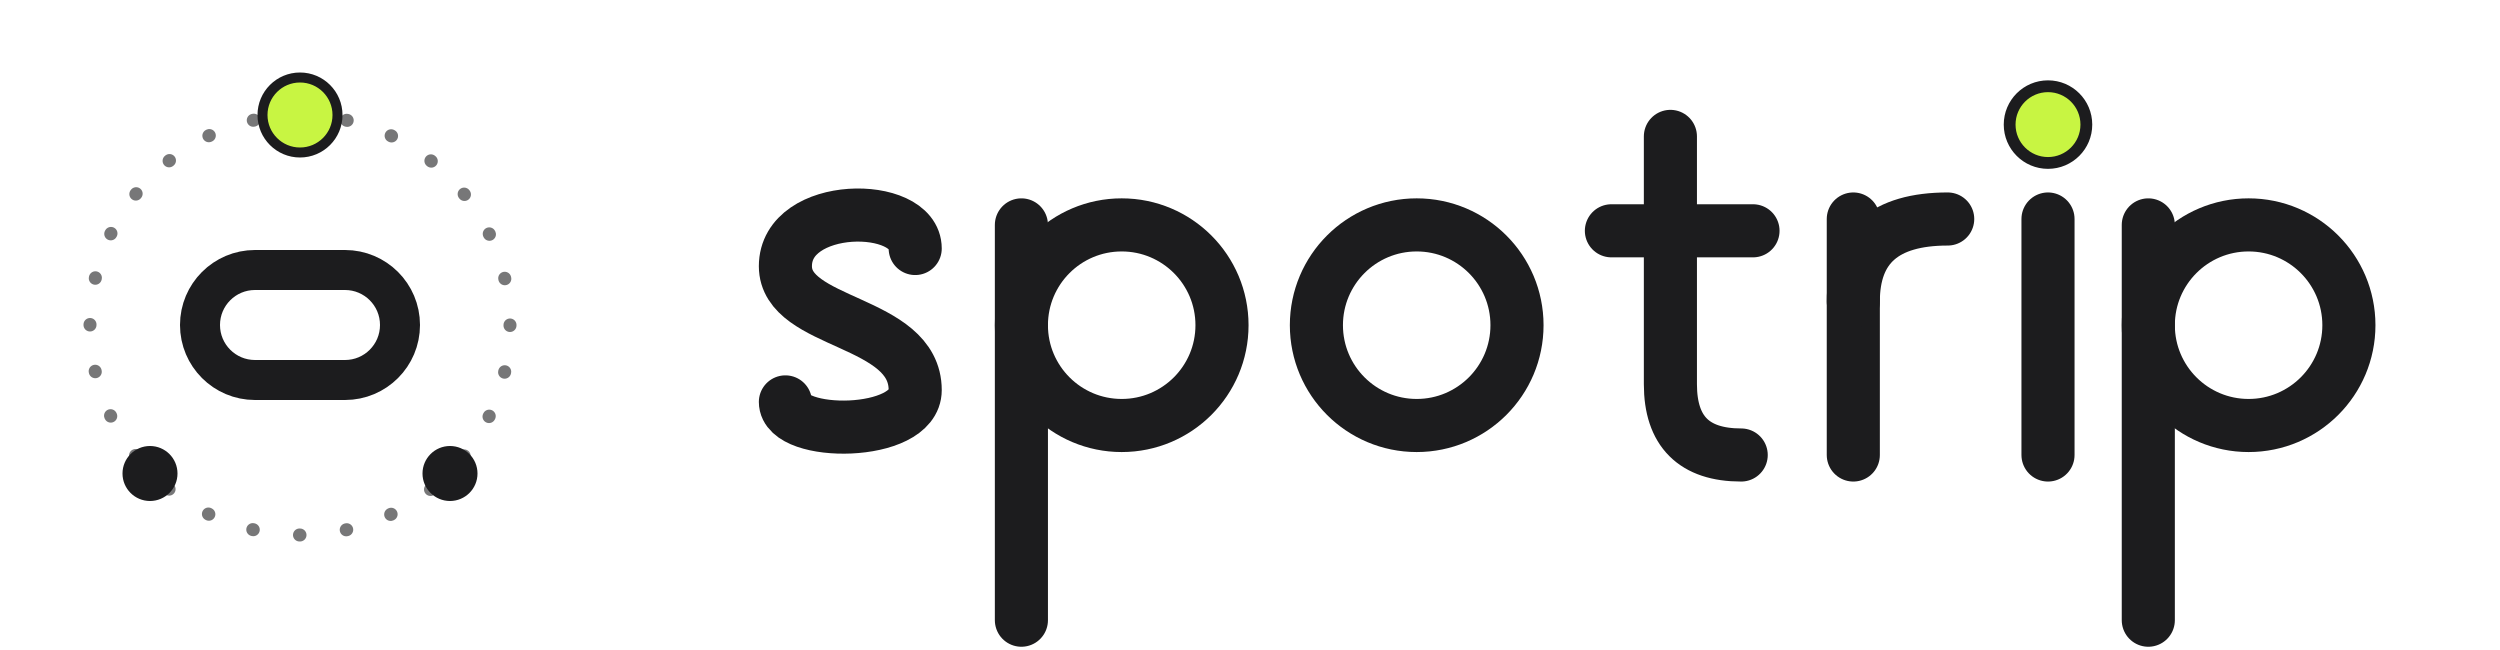
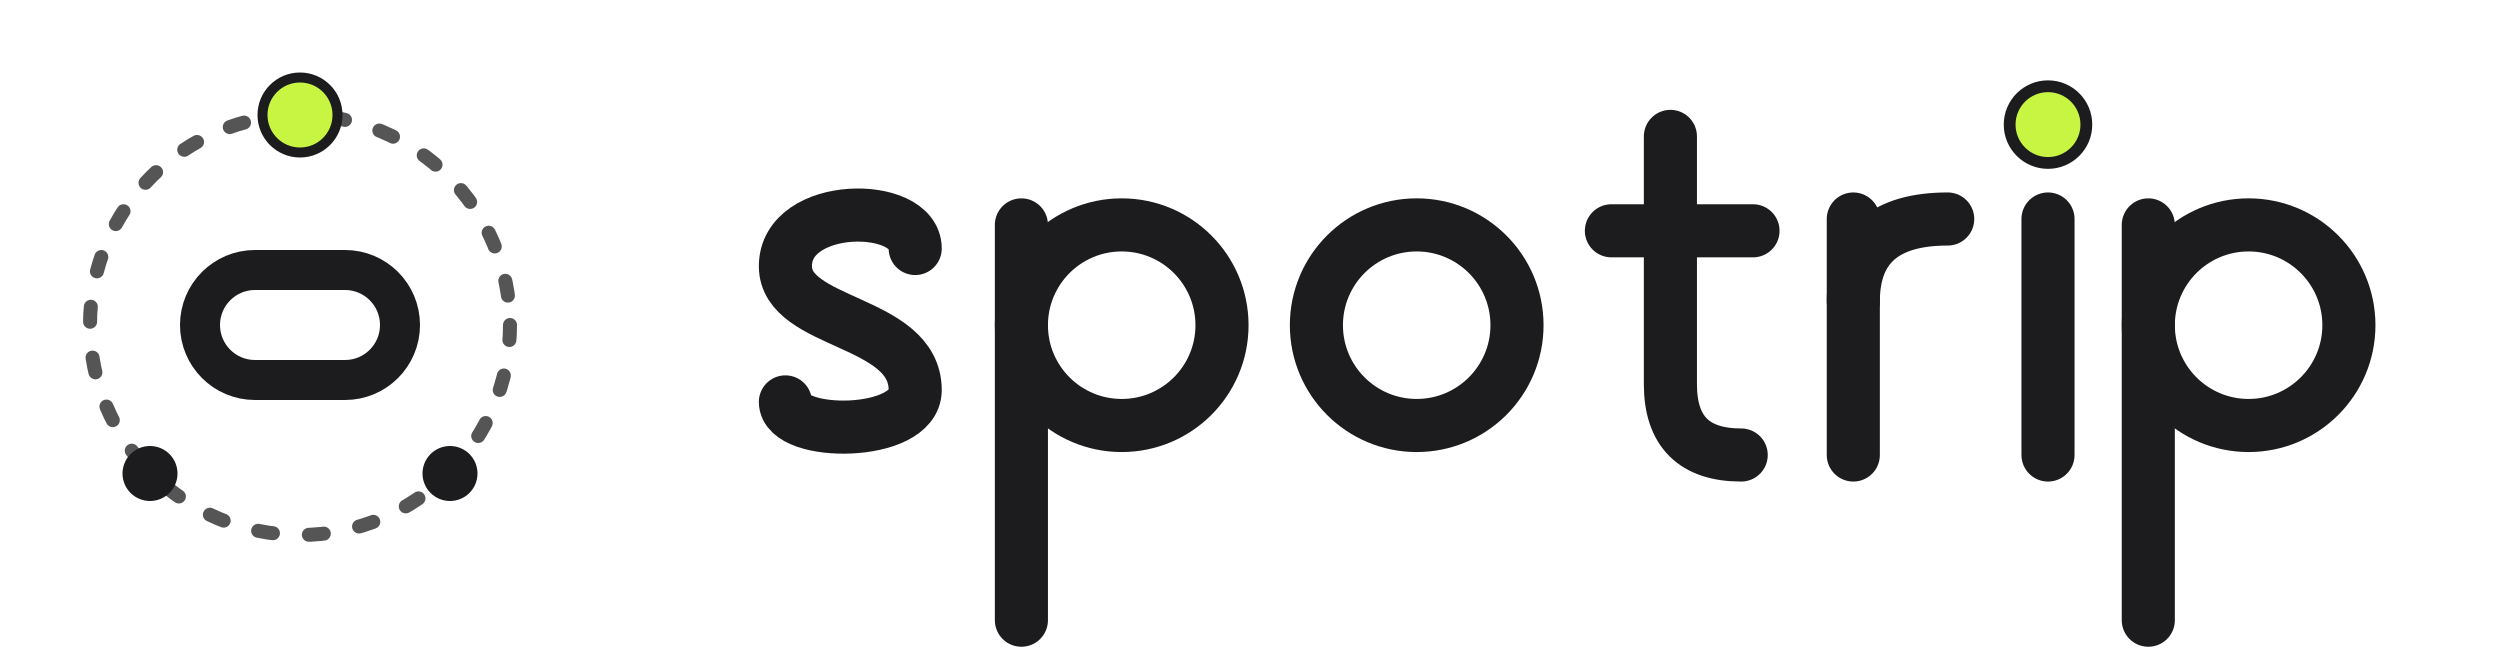
<svg xmlns="http://www.w3.org/2000/svg" viewBox="0 0 500 130" width="500" height="130">
  <g transform="translate(0,5)">
-     <circle cx="60" cy="60" r="42" fill="none" stroke="#1C1C1E" stroke-width="2.6" stroke-linecap="round" stroke-dasharray="0.1 9.325" opacity="0.6" />
+     <circle cx="60" cy="60" r="42" fill="none" stroke="#1C1C1E" stroke-width="2.8" stroke-linecap="round" stroke-dasharray="3 7.2" opacity="0.75" />
    <rect x="40" y="49" width="40" height="22" rx="11" fill="none" stroke="#1C1C1E" stroke-width="8" />
    <circle cx="60" cy="18" r="7.5" fill="#C8F542" stroke="#1C1C1E" stroke-width="2" />
    <circle cx="90" cy="89.7" r="5.5" fill="#1C1C1E" />
    <circle cx="30" cy="89.7" r="5.5" fill="#1C1C1E" />
  </g>
  <g transform="translate(150,-15.2) scale(1.18)" fill="none" stroke="#1C1C1E" stroke-width="9" stroke-linecap="round">
    <path d="M 28 55 C 28 47,6 47,6 58 C 6 68,28 67,28 79 C 28 87,6 87,6 81" />
    <path d="M 46 51 L 46 118" />
    <circle cx="63" cy="68" r="17" />
    <circle cx="113" cy="68" r="17" />
    <path d="M 156 36 L 156 78 Q 156 90 168 90" />
    <path d="M 146 52 L 170 52" />
    <path d="M 187 50 L 187 90" />
    <path d="M 187 64 Q 187 50 203 50" />
    <path d="M 220 50 L 220 90" />
    <circle cx="220" cy="34" r="6.5" fill="#C8F542" stroke="#1C1C1E" stroke-width="2" />
    <path d="M 237 51 L 237 118" />
    <circle cx="254" cy="68" r="17" />
  </g>
</svg>
